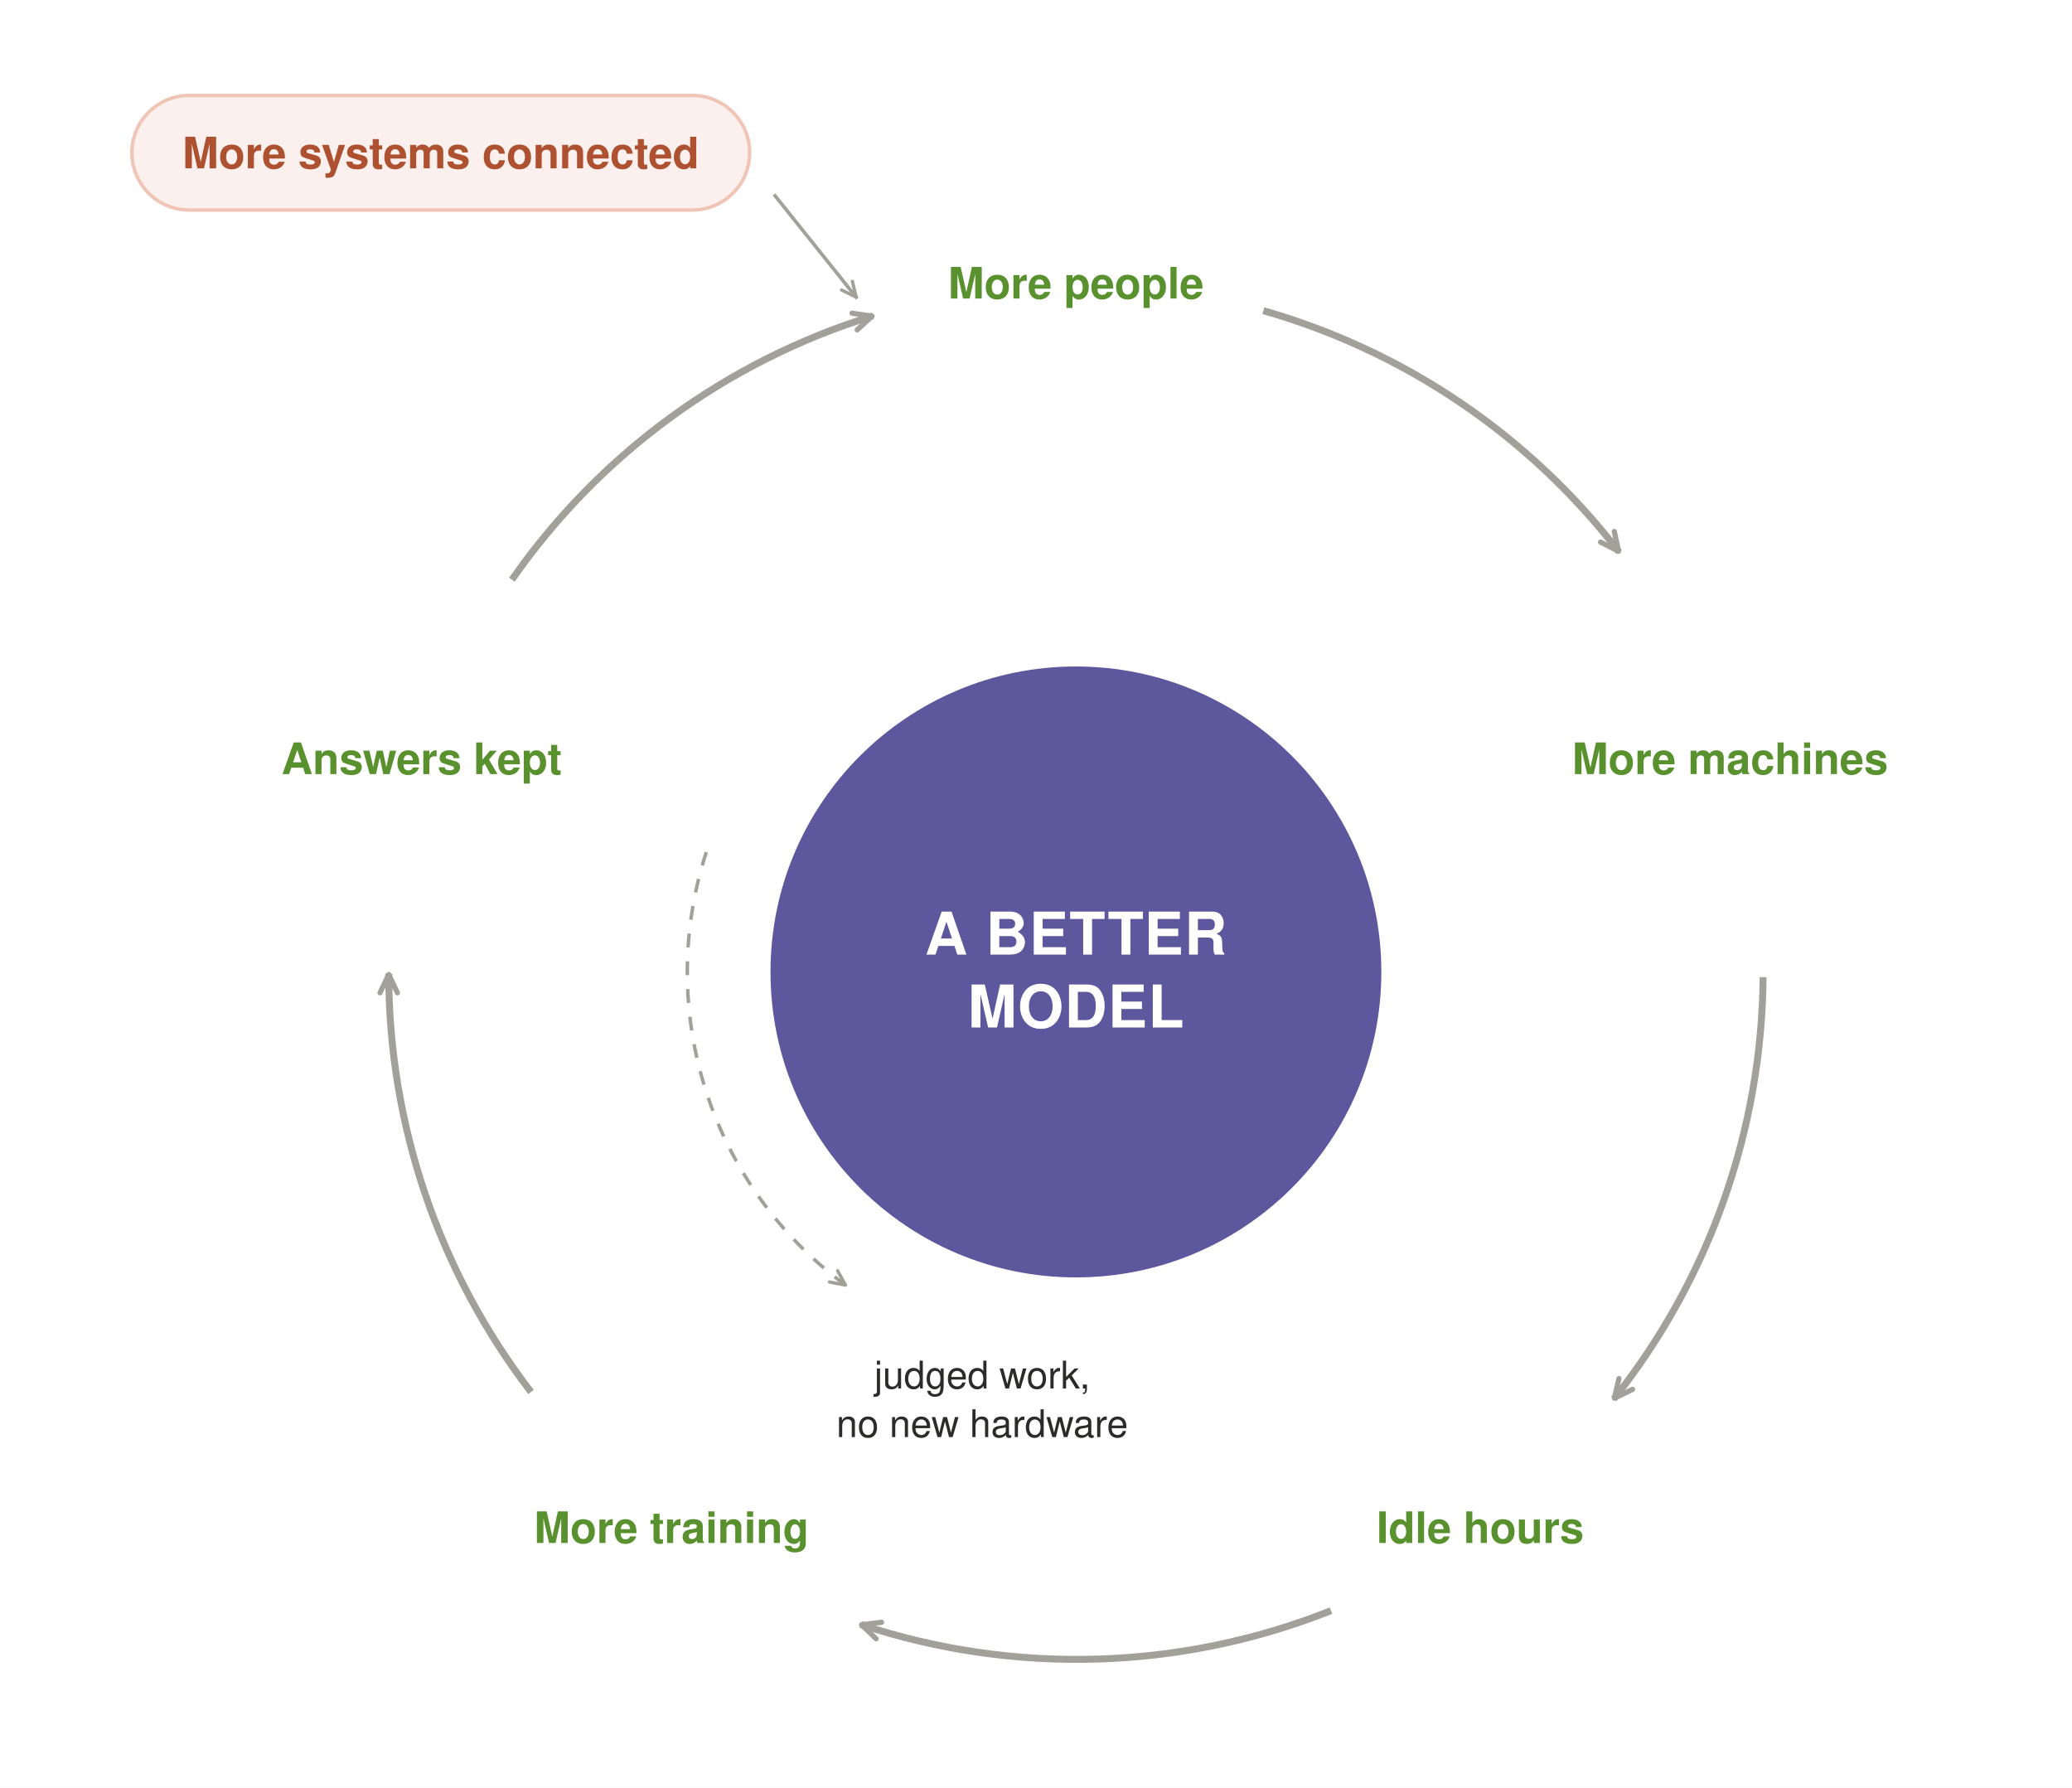
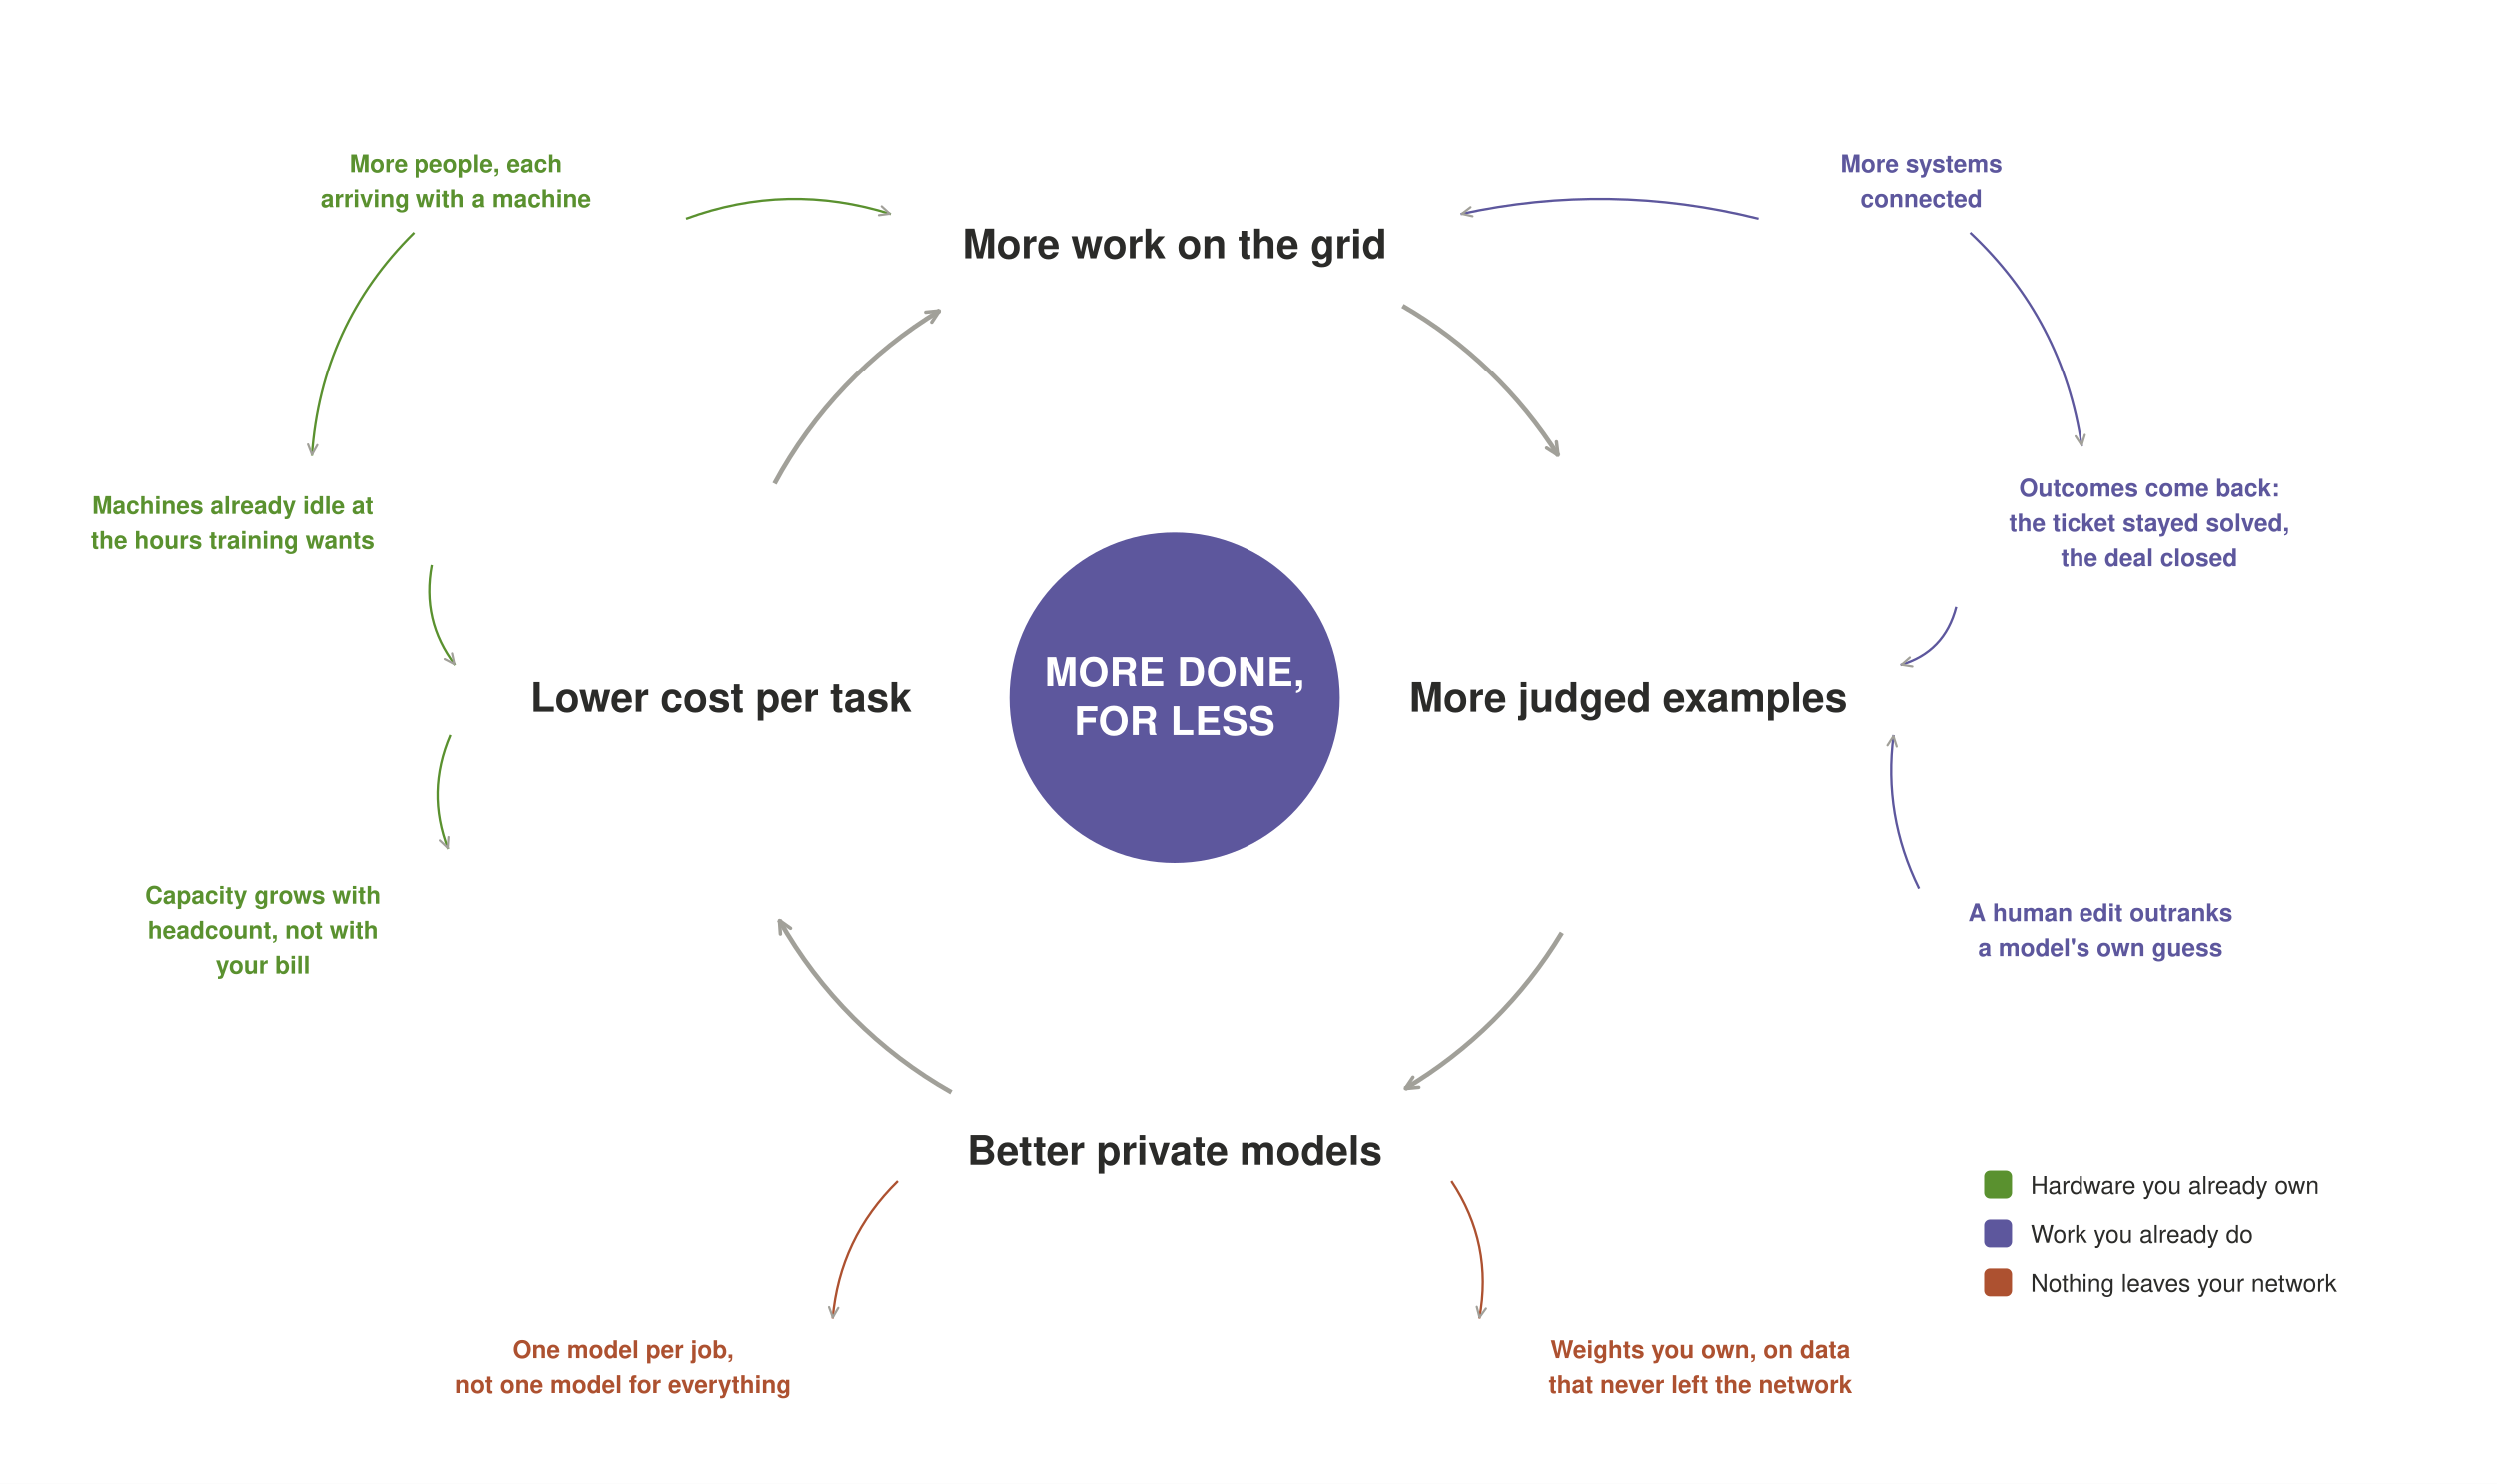
- <svg xmlns="http://www.w3.org/2000/svg" viewBox="0 0 1194 1030" font-family="Avenir Next, Nunito, Segoe UI, Helvetica, Arial, sans-serif">
+ <svg xmlns="http://www.w3.org/2000/svg" viewBox="0 0 2147 1276" font-family="Avenir Next, Nunito, Segoe UI, Helvetica, Arial, sans-serif">
  <defs>
    <marker id="h" markerWidth="14" markerHeight="14" refX="11" refY="5" orient="auto" markerUnits="userSpaceOnUse">
      <path d="M1.5 1 L10 5 L1.5 9" fill="none" stroke="#a1a099" stroke-width="1.9" stroke-linecap="round" stroke-linejoin="round" />
    </marker>
    <marker id="H" markerWidth="19" markerHeight="19" refX="13" refY="6.5" orient="auto" markerUnits="userSpaceOnUse">
      <path d="M2 1.5 L12.5 6.5 L2 11.5" fill="none" stroke="#a1a099" stroke-width="3" stroke-linecap="round" stroke-linejoin="round" />
    </marker>
  </defs>
-   <rect width="1194" height="1030" fill="#fff" />
-   <text x="620" y="172" text-anchor="middle" fill="#5a912f" font-size="25" font-weight="700">More people</text>
-   <text x="997" y="446" text-anchor="middle" fill="#5a912f" font-size="25" font-weight="700">More machines</text>
-   <text x="853" y="889" text-anchor="middle" fill="#5a912f" font-size="25" font-weight="700">Idle hours</text>
-   <text x="387" y="889" text-anchor="middle" fill="#5a912f" font-size="25" font-weight="700">More training</text>
-   <text x="243" y="446" text-anchor="middle" fill="#5a912f" font-size="25" font-weight="700">Answers kept</text>
-   <path d="M728 179 A396 396 0 0 1 933 318" fill="none" stroke="#a1a099" stroke-width="4" marker-end="url(#H)" />
-   <path d="M1016 563 A396 396 0 0 1 930 806" fill="none" stroke="#a1a099" stroke-width="4" marker-end="url(#H)" />
-   <path d="M767 928 A396 396 0 0 1 496 936" fill="none" stroke="#a1a099" stroke-width="4" marker-end="url(#H)" />
-   <path d="M306 802 A396 396 0 0 1 224 561" fill="none" stroke="#a1a099" stroke-width="4" marker-end="url(#H)" />
-   <path d="M295 334 A396 396 0 0 1 503 182" fill="none" stroke="#a1a099" stroke-width="4" marker-end="url(#H)" />
-   <circle cx="620" cy="560" r="176" fill="#5d579d" />
-   <text x="620" y="550" text-anchor="middle" fill="#fff" font-size="34" font-weight="700" letter-spacing="0.5">A BETTER</text>
-   <text x="620" y="592" text-anchor="middle" fill="#fff" font-size="34" font-weight="700" letter-spacing="0.5">MODEL</text>
-   <path d="M407 491 A224 224 0 0 0 488 741" fill="none" stroke="#a1a099" stroke-width="2" stroke-dasharray="8 8" marker-end="url(#h)" />
-   <text x="566" y="800" text-anchor="middle" fill="#2b2b29" font-size="22">judged work,</text>
-   <text x="566" y="828" text-anchor="middle" fill="#2b2b29" font-size="22">no new hardware</text>
-   <rect x="76" y="55" width="356" height="66" rx="33" fill="#fbf0ed" stroke="#f0c5b6" stroke-width="2" />
-   <text x="254" y="97" text-anchor="middle" fill="#ad5130" font-size="25" font-weight="600">More systems connected</text>
-   <path d="M446 112 L494 172" fill="none" stroke="#a1a099" stroke-width="2" marker-end="url(#h)" />
+   <rect width="2147" height="1276" fill="#fff" />
+   <text x="1010" y="222" text-anchor="middle" fill="#2b2b29" font-size="35" font-weight="700">More work on the grid</text>
+   <text x="1400" y="612" text-anchor="middle" fill="#2b2b29" font-size="35" font-weight="700">More judged examples</text>
+   <text x="1010" y="1002" text-anchor="middle" fill="#2b2b29" font-size="35" font-weight="700">Better private models</text>
+   <text x="620" y="612" text-anchor="middle" fill="#2b2b29" font-size="35" font-weight="700">Lower cost per task</text>
+   <path d="M1206 263 A390 390 0 0 1 1340 392" fill="none" stroke="#a1a099" stroke-width="4" marker-end="url(#H)" />
+   <path d="M1343 802 A390 390 0 0 1 1208 936" fill="none" stroke="#a1a099" stroke-width="4" marker-end="url(#H)" />
+   <path d="M818 939 A390 390 0 0 1 670 791" fill="none" stroke="#a1a099" stroke-width="4" marker-end="url(#H)" />
+   <path d="M666 416 A390 390 0 0 1 808 267" fill="none" stroke="#a1a099" stroke-width="4" marker-end="url(#H)" />
+   <circle cx="1010" cy="600" r="142" fill="#5d579d" />
+   <text x="1010" y="590" text-anchor="middle" fill="#fff" font-size="34" font-weight="700" letter-spacing="0.5">MORE DONE,</text>
+   <text x="1010" y="632" text-anchor="middle" fill="#fff" font-size="34" font-weight="700" letter-spacing="0.5">FOR LESS</text>
+   <text x="392" y="148" text-anchor="middle" fill="#5a912f" font-size="21" font-weight="700">More people, each</text>
+   <text x="392" y="178" text-anchor="middle" fill="#5a912f" font-size="21" font-weight="700">arriving with a machine</text>
+   <path d="M590 188 Q677 156 766 184" fill="none" stroke="#5a912f" stroke-width="2" marker-end="url(#h)" />
+   <text x="200" y="442" text-anchor="middle" fill="#5a912f" font-size="21" font-weight="700">Machines already idle at</text>
+   <text x="200" y="472" text-anchor="middle" fill="#5a912f" font-size="21" font-weight="700">the hours training wants</text>
+   <path d="M356 200 Q276 279 268 392" fill="none" stroke="#5a912f" stroke-width="2" marker-end="url(#h)" />
+   <path d="M372 486 Q363 534 392 572" fill="none" stroke="#5a912f" stroke-width="2" marker-end="url(#h)" />
+   <text x="226" y="777" text-anchor="middle" fill="#5a912f" font-size="21" font-weight="700">Capacity grows with</text>
+   <text x="226" y="807" text-anchor="middle" fill="#5a912f" font-size="21" font-weight="700">headcount, not with</text>
+   <text x="226" y="837" text-anchor="middle" fill="#5a912f" font-size="21" font-weight="700">your bill</text>
+   <path d="M388 632 Q367 681 386 730" fill="none" stroke="#5a912f" stroke-width="2" marker-end="url(#h)" />
+   <text x="1652" y="148" text-anchor="middle" fill="#5d579d" font-size="21" font-weight="700">More systems</text>
+   <text x="1652" y="178" text-anchor="middle" fill="#5d579d" font-size="21" font-weight="700">connected</text>
+   <path d="M1512 188 Q1384 156 1256 184" fill="none" stroke="#5d579d" stroke-width="2" marker-end="url(#h)" />
+   <text x="1848" y="427" text-anchor="middle" fill="#5d579d" font-size="21" font-weight="700">Outcomes come back:</text>
+   <text x="1848" y="457" text-anchor="middle" fill="#5d579d" font-size="21" font-weight="700">the ticket stayed solved,</text>
+   <text x="1848" y="487" text-anchor="middle" fill="#5d579d" font-size="21" font-weight="700">the deal closed</text>
+   <path d="M1694 200 Q1774 275 1790 384" fill="none" stroke="#5d579d" stroke-width="2" marker-end="url(#h)" />
+   <path d="M1682 522 Q1672 561 1634 572" fill="none" stroke="#5d579d" stroke-width="2" marker-end="url(#h)" />
+   <text x="1806" y="792" text-anchor="middle" fill="#5d579d" font-size="21" font-weight="700">A human edit outranks</text>
+   <text x="1806" y="822" text-anchor="middle" fill="#5d579d" font-size="21" font-weight="700">a model's own guess</text>
+   <path d="M1650 764 Q1619 701 1628 632" fill="none" stroke="#5d579d" stroke-width="2" marker-end="url(#h)" />
+   <text x="536" y="1168" text-anchor="middle" fill="#ad5130" font-size="21" font-weight="700">One model per job,</text>
+   <text x="536" y="1198" text-anchor="middle" fill="#ad5130" font-size="21" font-weight="700">not one model for everything</text>
+   <path d="M772 1016 Q722 1065 716 1134" fill="none" stroke="#ad5130" stroke-width="2" marker-end="url(#h)" />
+   <text x="1462" y="1168" text-anchor="middle" fill="#ad5130" font-size="21" font-weight="700">Weights you own, on data</text>
+   <text x="1462" y="1198" text-anchor="middle" fill="#ad5130" font-size="21" font-weight="700">that never left the network</text>
+   <path d="M1248 1016 Q1284 1070 1272 1134" fill="none" stroke="#ad5130" stroke-width="2" marker-end="url(#h)" />
+   <rect x="1706" y="1007" width="24" height="24" rx="5" fill="#5a912f" />
+   <text x="1746" y="1027" fill="#2b2b29" font-size="21">Hardware you already own</text>
+   <rect x="1706" y="1049" width="24" height="24" rx="5" fill="#5d579d" />
+   <text x="1746" y="1069" fill="#2b2b29" font-size="21">Work you already do</text>
+   <rect x="1706" y="1091" width="24" height="24" rx="5" fill="#ad5130" />
+   <text x="1746" y="1111" fill="#2b2b29" font-size="21">Nothing leaves your network</text>
</svg>
